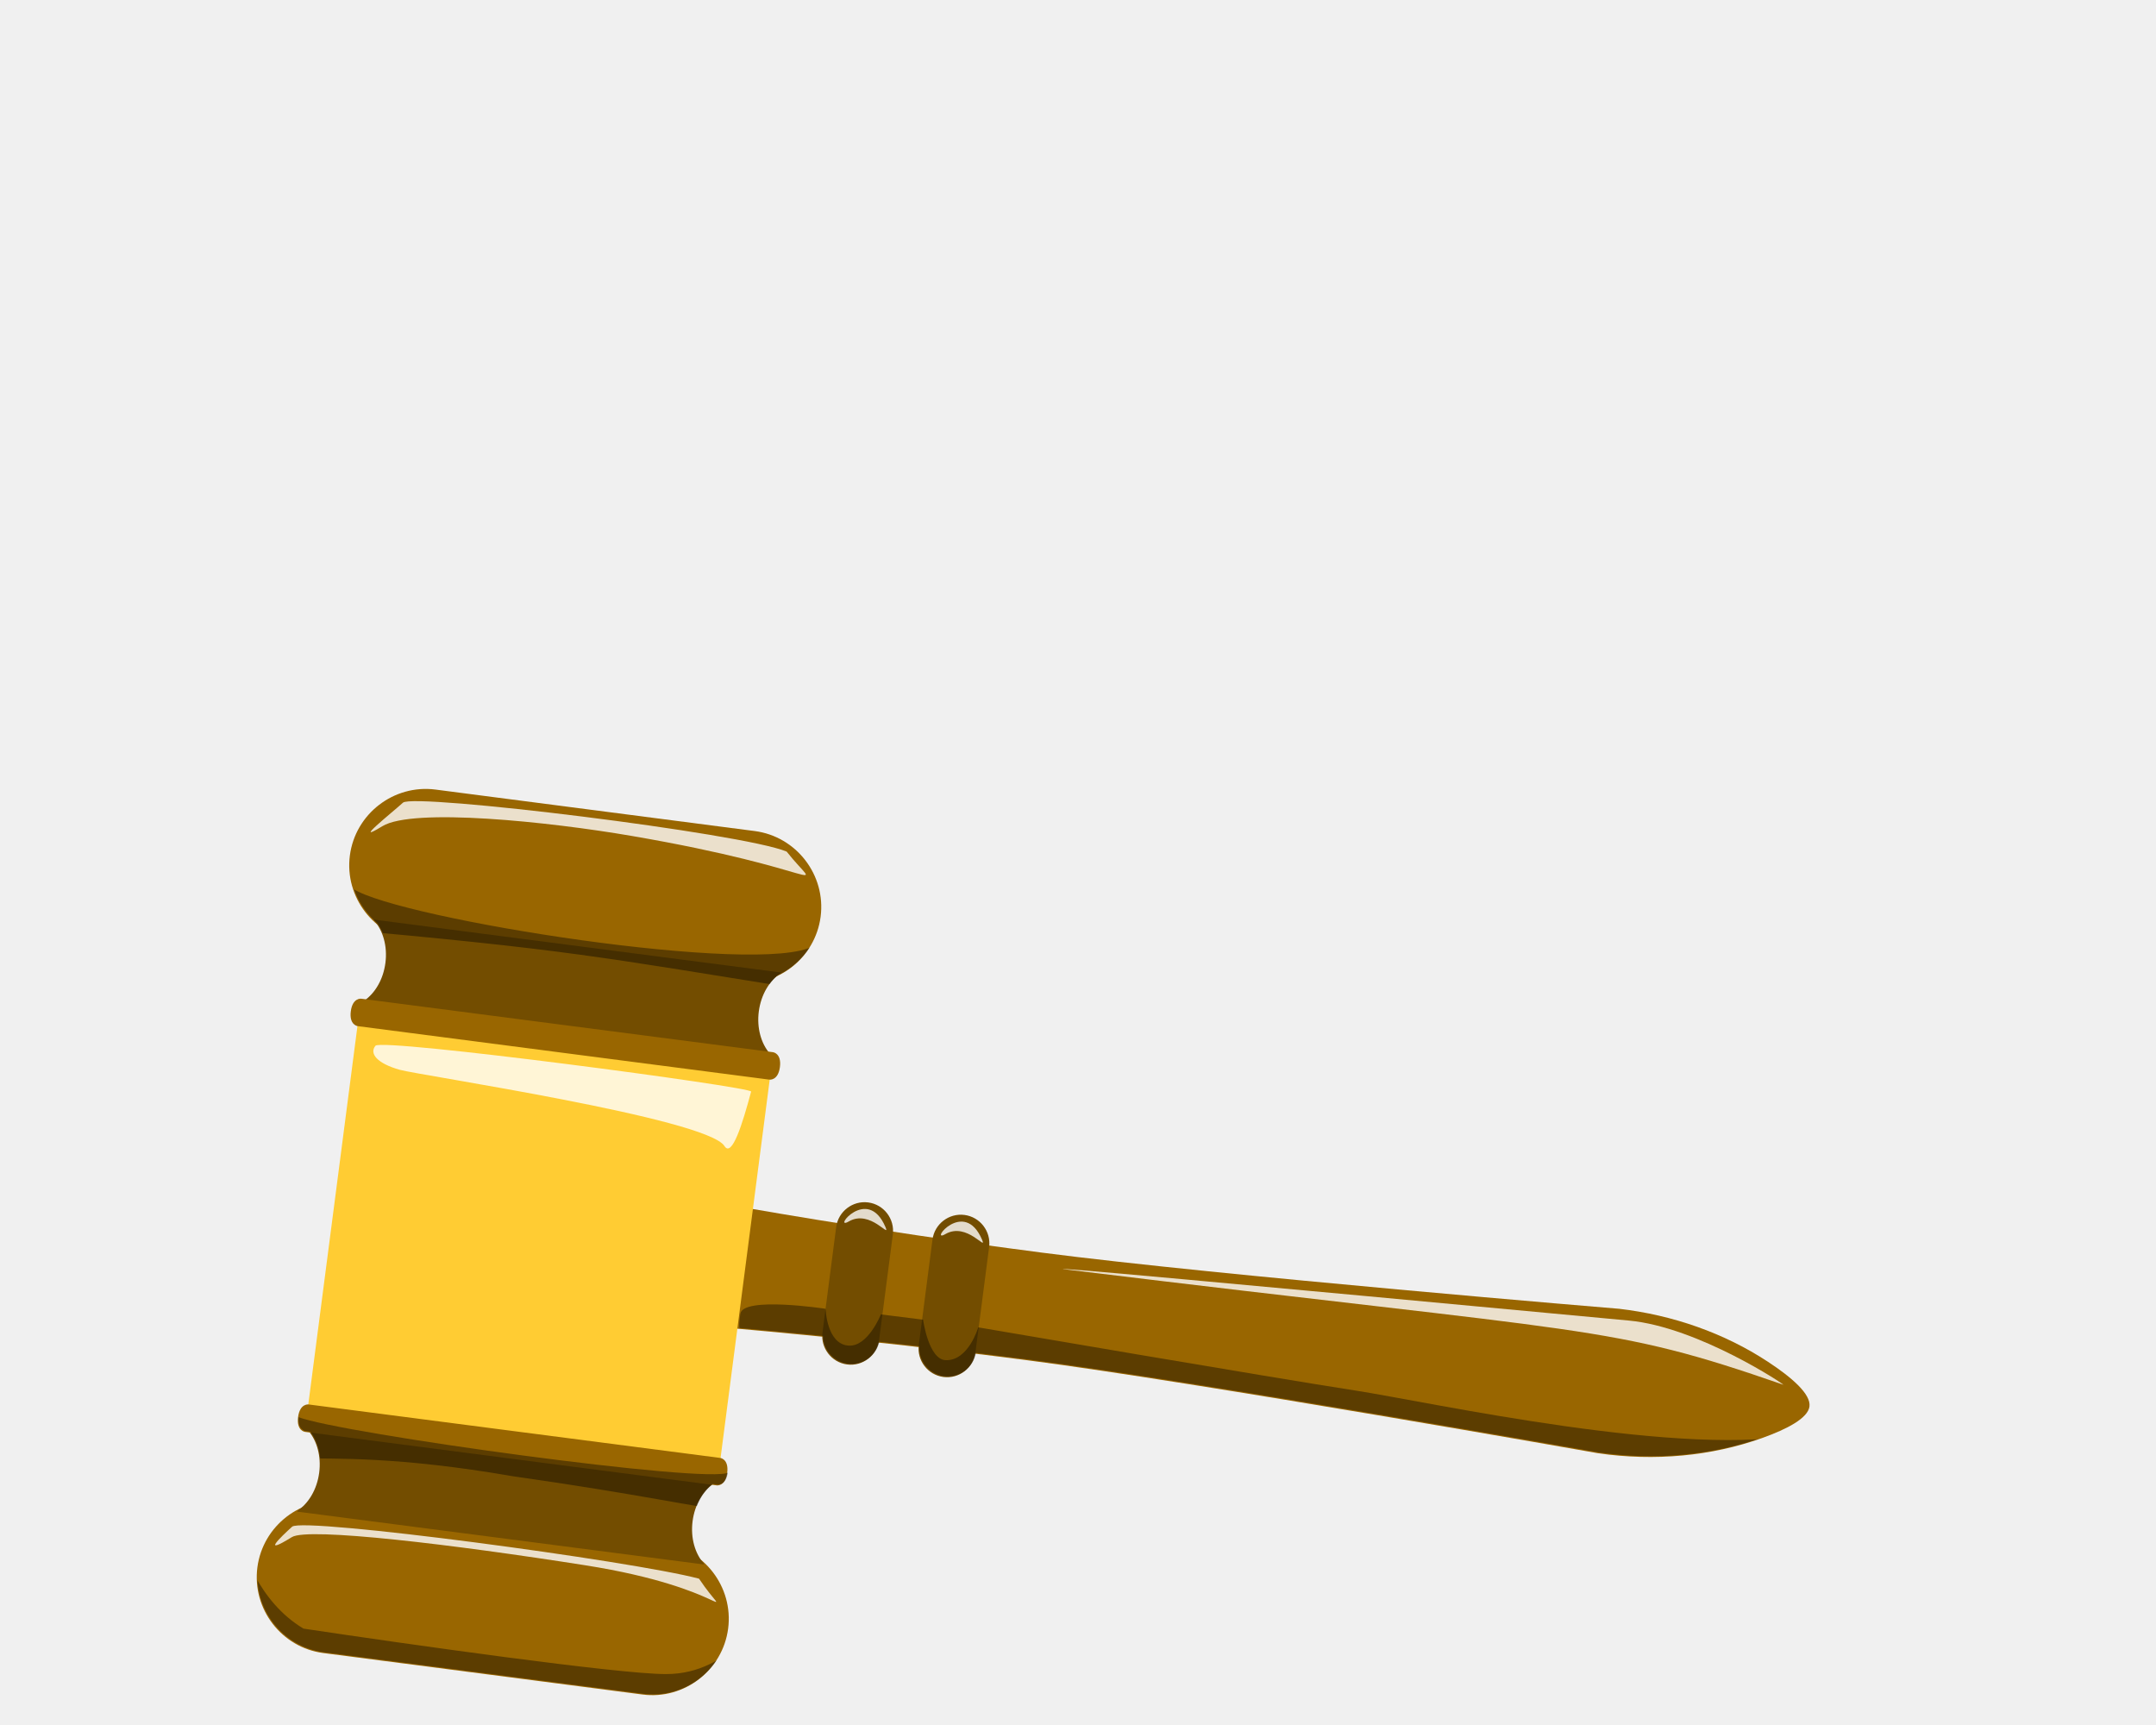
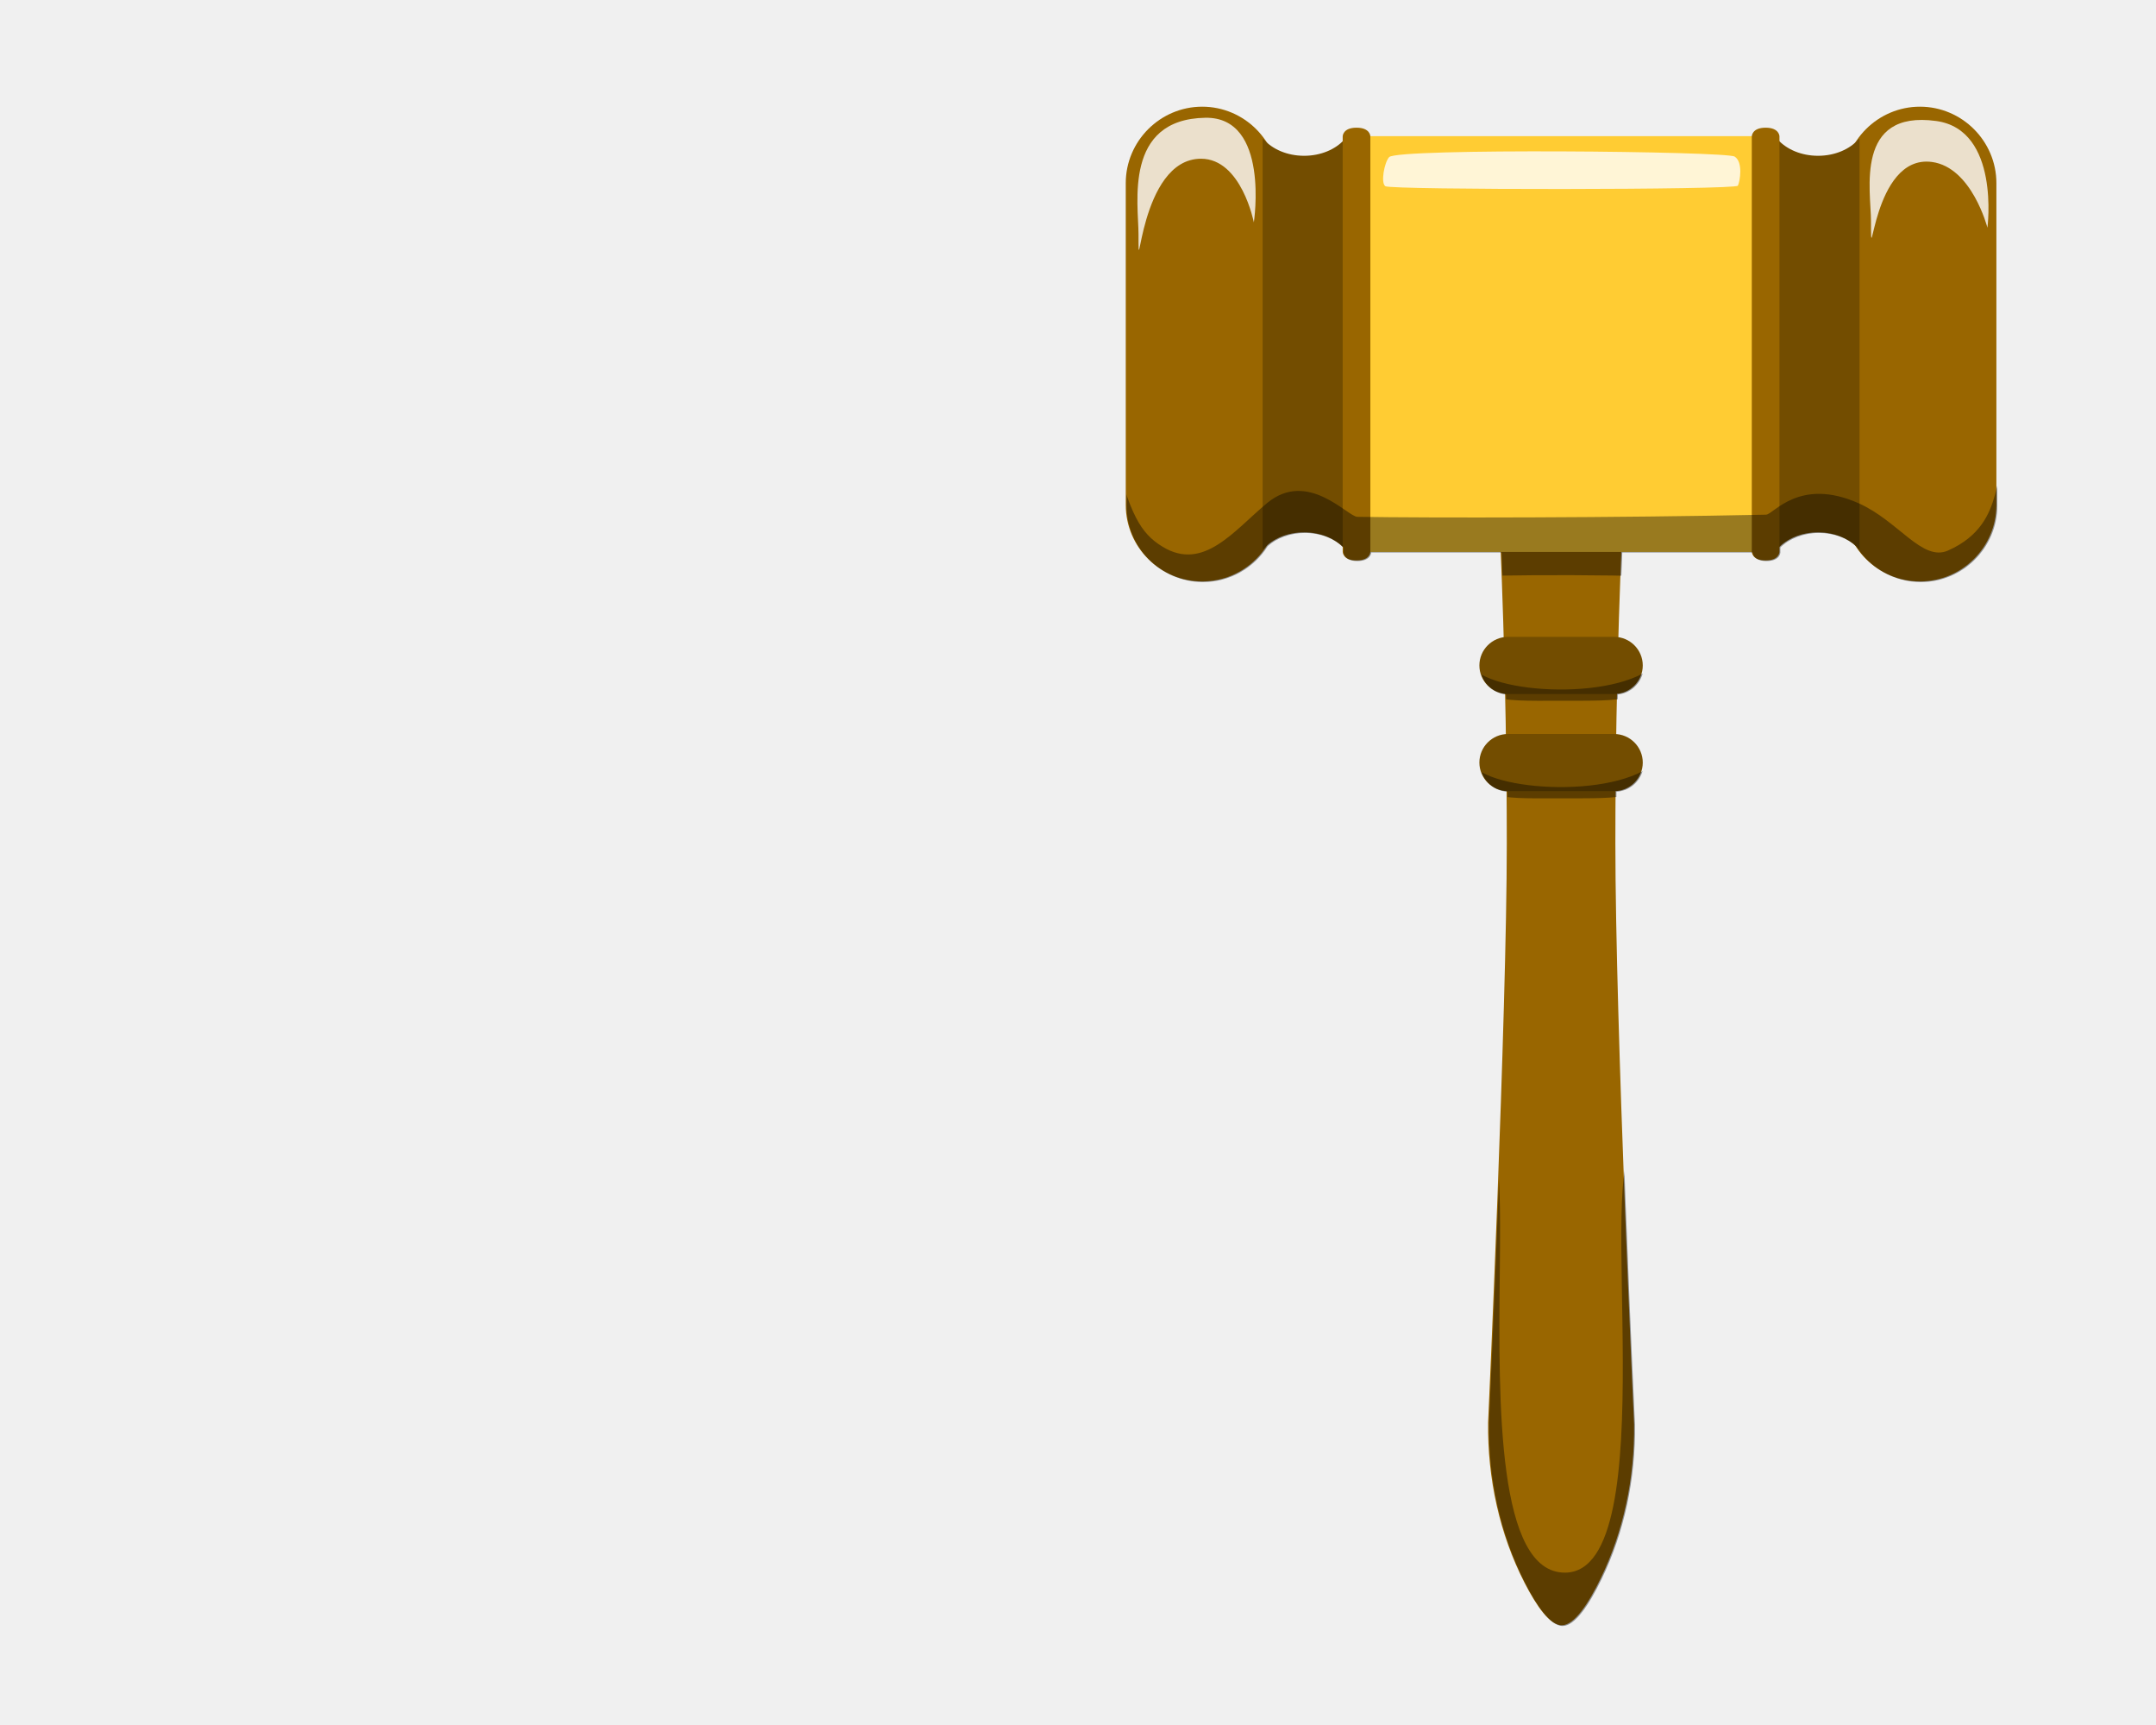
<svg xmlns="http://www.w3.org/2000/svg" width="1000" height="800" viewBox="0 0 1000 800" preserveAspectRatio="xMidYMid meet" style="width: 100%; height: 100%;">
  <defs>
-     <clipPath id="animationMask_O9dO3xrCJa">
+     <clipPath id="animationMask_EbbFJtzrtl">
      <rect width="1000" height="800" x="0" y="0" />
    </clipPath>
-     <clipPath id="cp_QJkius69">
+     <clipPath id="cp_DcFliBXO">
      <path d="M0,0 L410,0 L410,710 L0,710z" />
    </clipPath>
-     <clipPath id="cp_Mc27VyfH">
+     <clipPath id="cp_IzHh58qL">
      <path d="M0,0 L410,0 L410,710 L0,710z" />
    </clipPath>
-     <mask id="l7GND7jS2y">
+     <mask id="XKenD5qYRw">
      <path fill="#ffffff" clip-rule="nonzero" d=" M431.909,-381.5 C431.909,-381.5 431.909,-381.5 431.909,-381.5 C416.059,-381.5 402.081,-373.114 394.166,-360.567 C388.945,-355.85 381.151,-352.853 372.442,-352.853 C363.278,-352.853 355.132,-356.168 349.929,-361.317 C349.929,-361.317 349.929,-364.183 349.929,-364.183 C349.929,-364.183 349.929,-369.246 341.859,-369.246 C334.446,-369.246 333.844,-364.985 333.795,-364.289 C333.795,-364.289 111.205,-364.289 111.205,-364.289 C111.156,-364.985 110.554,-369.246 103.141,-369.246 C95.071,-369.246 95.071,-364.183 95.071,-364.183 C95.071,-364.183 95.071,-361.317 95.071,-361.317 C89.868,-356.168 81.722,-352.853 72.558,-352.853 C63.849,-352.853 56.055,-355.85 50.834,-360.567 C42.919,-373.114 28.941,-381.5 13.091,-381.5 C13.091,-381.5 13.091,-381.5 13.091,-381.5 C-11.439,-381.5 -31.509,-361.43 -31.509,-336.9 C-31.509,-336.9 -31.509,-149.1 -31.509,-149.1 C-31.509,-124.57 -11.439,-104.5 13.091,-104.5 C13.091,-104.5 13.091,-104.5 13.091,-104.5 C28.941,-104.5 42.919,-112.886 50.834,-125.433 C56.055,-130.151 63.848,-133.147 72.558,-133.147 C81.722,-133.147 89.868,-129.832 95.071,-124.683 C95.071,-124.683 95.071,-121.817 95.071,-121.817 C95.071,-121.817 95.071,-116.754 103.141,-116.754 C110.554,-116.754 111.156,-121.015 111.205,-121.711 C111.205,-121.711 187.276,-121.711 187.276,-121.711 C187.739,-110.667 188.398,-93.486 189.022,-71.96 C181.023,-70.751 174.833,-63.823 174.833,-55.5 C174.833,-55.5 174.833,-55.5 174.833,-55.5 C174.833,-46.888 181.454,-39.75 189.856,-38.917 C190.018,-31.387 190.166,-23.543 190.296,-15.439 C181.688,-14.814 174.833,-7.593 174.833,1.167 C174.833,1.167 174.833,1.167 174.833,1.167 C174.833,10.063 181.901,17.366 190.696,17.792 C190.776,27.755 190.821,37.974 190.821,48.386 C190.821,149.155 179.92,386.057 179.92,386.057 C179.496,418.864 186.64,451.301 201.084,479.516 C208.189,493.396 216.018,504.5 222.881,504.5 C230.134,504.5 238.346,492.101 245.617,477.129 C258.935,449.707 265.502,418.569 265.095,387.102 C265.095,387.102 254.183,154.369 254.183,48.395 C254.183,37.901 254.224,27.688 254.297,17.793 C263.095,17.37 270.167,10.065 270.167,1.167 C270.167,1.167 270.167,1.167 270.167,1.167 C270.167,-7.603 263.297,-14.83 254.675,-15.44 C254.8,-23.583 254.944,-31.419 255.1,-38.915 C263.523,-39.727 270.167,-46.873 270.167,-55.5 C270.167,-55.5 270.167,-55.5 270.167,-55.5 C270.167,-63.843 263.948,-70.785 255.92,-71.969 C256.548,-93.713 257.22,-110.773 257.696,-121.711 C257.696,-121.711 333.795,-121.711 333.795,-121.711 C333.844,-121.015 334.446,-116.754 341.859,-116.754 C349.929,-116.754 349.929,-121.817 349.929,-121.817 C349.929,-121.817 349.929,-124.683 349.929,-124.683 C355.132,-129.832 363.278,-133.147 372.442,-133.147 C381.151,-133.147 388.945,-130.151 394.166,-125.433 C402.081,-112.886 416.059,-104.5 431.909,-104.5 C431.909,-104.5 431.909,-104.5 431.909,-104.5 C456.439,-104.5 476.509,-124.57 476.509,-149.1 C476.509,-149.1 476.509,-336.9 476.509,-336.9 C476.509,-361.43 456.439,-381.5 431.909,-381.5" fill-opacity="1" />
    </mask>
-     <mask id="k995rMipjt">
+     <mask id="QQoTYSJM2S">
      <path fill="#ffffff" clip-rule="nonzero" d=" M431.909,-381.5 C431.909,-381.5 431.909,-381.5 431.909,-381.5 C416.059,-381.5 402.081,-373.114 394.166,-360.567 C388.945,-355.85 381.151,-352.853 372.442,-352.853 C363.278,-352.853 355.132,-356.168 349.929,-361.317 C349.929,-361.317 349.929,-364.183 349.929,-364.183 C349.929,-364.183 349.929,-369.246 341.859,-369.246 C334.446,-369.246 333.844,-364.985 333.795,-364.289 C333.795,-364.289 111.205,-364.289 111.205,-364.289 C111.156,-364.985 110.554,-369.246 103.141,-369.246 C95.071,-369.246 95.071,-364.183 95.071,-364.183 C95.071,-364.183 95.071,-361.317 95.071,-361.317 C89.868,-356.168 81.722,-352.853 72.558,-352.853 C63.849,-352.853 56.055,-355.85 50.834,-360.567 C42.919,-373.114 28.941,-381.5 13.091,-381.5 C13.091,-381.5 13.091,-381.5 13.091,-381.5 C-11.439,-381.5 -31.509,-361.43 -31.509,-336.9 C-31.509,-336.9 -31.509,-149.1 -31.509,-149.1 C-31.509,-124.57 -11.439,-104.5 13.091,-104.5 C13.091,-104.5 13.091,-104.5 13.091,-104.5 C28.941,-104.5 42.919,-112.886 50.834,-125.433 C56.055,-130.151 63.848,-133.147 72.558,-133.147 C81.722,-133.147 89.868,-129.832 95.071,-124.683 C95.071,-124.683 95.071,-121.817 95.071,-121.817 C95.071,-121.817 95.071,-116.754 103.141,-116.754 C110.554,-116.754 111.156,-121.015 111.205,-121.711 C111.205,-121.711 187.276,-121.711 187.276,-121.711 C187.739,-110.667 188.398,-93.486 189.022,-71.96 C181.023,-70.751 174.833,-63.823 174.833,-55.5 C174.833,-55.5 174.833,-55.5 174.833,-55.5 C174.833,-46.888 181.454,-39.75 189.856,-38.917 C190.018,-31.387 190.166,-23.543 190.296,-15.439 C181.688,-14.814 174.833,-7.593 174.833,1.167 C174.833,1.167 174.833,1.167 174.833,1.167 C174.833,10.063 181.901,17.366 190.696,17.792 C190.776,27.755 190.821,37.974 190.821,48.386 C190.821,149.155 179.92,386.057 179.92,386.057 C179.496,418.864 186.64,451.301 201.084,479.516 C208.189,493.396 216.018,504.5 222.881,504.5 C230.134,504.5 238.346,492.101 245.617,477.129 C258.935,449.707 265.502,418.569 265.095,387.102 C265.095,387.102 254.183,154.369 254.183,48.395 C254.183,37.901 254.224,27.688 254.297,17.793 C263.095,17.37 270.167,10.065 270.167,1.167 C270.167,1.167 270.167,1.167 270.167,1.167 C270.167,-7.603 263.297,-14.83 254.675,-15.44 C254.8,-23.583 254.944,-31.419 255.1,-38.915 C263.523,-39.727 270.167,-46.873 270.167,-55.5 C270.167,-55.5 270.167,-55.5 270.167,-55.5 C270.167,-63.843 263.948,-70.785 255.92,-71.969 C256.548,-93.713 257.22,-110.773 257.696,-121.711 C257.696,-121.711 333.795,-121.711 333.795,-121.711 C333.844,-121.015 334.446,-116.754 341.859,-116.754 C349.929,-116.754 349.929,-121.817 349.929,-121.817 C349.929,-121.817 349.929,-124.683 349.929,-124.683 C355.132,-129.832 363.278,-133.147 372.442,-133.147 C381.151,-133.147 388.945,-130.151 394.166,-125.433 C402.081,-112.886 416.059,-104.5 431.909,-104.5 C431.909,-104.5 431.909,-104.5 431.909,-104.5 C456.439,-104.5 476.509,-124.57 476.509,-149.1 C476.509,-149.1 476.509,-336.9 476.509,-336.9 C476.509,-361.43 456.439,-381.5 431.909,-381.5" fill-opacity="1" />
    </mask>
  </defs>
-   <g clip-path="url(#animationMask_O9dO3xrCJa)">
-     <g clip-path="url(#cp_QJkius69)" transform="matrix(0.1288475,-0.9916644,0.9916644,0.1288475,111.5746,764.7563)" opacity="1">
+   <g clip-path="url(#animationMask_EbbFJtzrtl)">
+     <g clip-path="url(#cp_DcFliBXO)" transform="matrix(1,0,0,1,519.062,46.614)" opacity="1">
      <g transform="matrix(0.79489,0,0,0.79489,3.090105,2.862663)" opacity="1" style="-webkit-user-select: none;">
        <g opacity="1" transform="matrix(1,0,0,1,254.008,566)">
          <path fill="rgb(153,102,0)" fill-opacity="1" d="M0 0 M42.596,202.603 C43.003,234.07 36.437,265.207 23.118,292.629 C15.847,307.601 7.635,320 0.383,320 C-6.481,320 -14.31,308.897 -21.415,295.017 C-35.859,266.801 -43.003,234.365 -42.579,201.558 C-42.579,201.558 -31.677,-35.344 -31.677,-136.114 C-31.677,-236.883 -35.841,-320 -35.841,-320 C-35.841,-320 35.845,-320 35.845,-320 C35.845,-320 31.684,-242.078 31.684,-136.104 C31.684,-30.13 42.596,202.603 42.596,202.603z" />
        </g>
        <g opacity="1" transform="matrix(1,0,0,1,254.009,326)">
          <path fill="rgb(115,77,0)" fill-opacity="1" d="M0 0 M31,16.666 C31,16.666 -31,16.666 -31,16.666 C-40.167,16.666 -47.667,9.166 -47.667,-0.001 C-47.667,-9.167 -40.167,-16.666 -31,-16.666 C-31,-16.666 31,-16.666 31,-16.666 C40.167,-16.666 47.667,-9.167 47.667,-0.001 C47.667,9.166 40.167,16.666 31,16.666z" />
        </g>
        <g opacity="1" transform="matrix(1,0,0,1,254.009,382.667)">
          <path fill="rgb(115,77,0)" fill-opacity="1" d="M0 0 M31,16.666 C31,16.666 -31,16.666 -31,16.666 C-40.167,16.666 -47.667,9.166 -47.667,-0.001 C-47.667,-9.167 -40.167,-16.666 -31,-16.666 C-31,-16.666 31,-16.666 31,-16.666 C40.167,-16.666 47.667,-9.167 47.667,-0.001 C47.667,9.166 40.167,16.666 31,16.666z" />
        </g>
      </g>
    </g>
-     <g clip-path="url(#cp_Mc27VyfH)" transform="matrix(0.1288475,-0.9916645,0.9916644,0.1288475,111.5746,764.7563)" opacity="1">
+     <g clip-path="url(#cp_IzHh58qL)" transform="matrix(1,0,0,1,519.062,46.614)" opacity="1">
      <g transform="matrix(0.79489,0,0,0.79489,3.090105,2.862663)" opacity="1" style="-webkit-user-select: none;">
        <g opacity="1" transform="matrix(1,0,0,1,254.434,138.5)">
          <path fill="rgb(255,204,51)" fill-opacity="1" d="M0 0 M-114.262,-121.289 C-114.262,-121.289 114.262,-121.289 114.262,-121.289 C114.262,-121.289 114.262,121.289 114.262,121.289 C114.262,121.289 -114.262,121.289 -114.262,121.289 C-114.262,121.289 -114.262,-121.289 -114.262,-121.289z" />
        </g>
        <g opacity="1" transform="matrix(1,0,0,1,463.418,138.5)">
          <path fill="rgb(153,102,0)" fill-opacity="1" d="M0 0 M-44.6,93.9 C-44.6,93.9 -44.6,-93.9 -44.6,-93.9 C-44.6,-118.43 -24.531,-138.5 0,-138.5 C24.53,-138.5 44.6,-118.43 44.6,-93.9 C44.6,-93.9 44.6,93.9 44.6,93.9 C44.6,118.43 24.53,138.5 0,138.5 C-24.531,138.5 -44.6,118.43 -44.6,93.9z" />
        </g>
        <g opacity="1" transform="matrix(1,0,0,1,404.376,138.5)">
          <path fill="rgb(115,77,0)" fill-opacity="1" d="M0 0 M-0.424,109.853 C-10.101,109.853 -18.647,113.545 -23.786,119.194 C-23.786,119.194 -23.786,-119.194 -23.786,-119.194 C-18.647,-113.545 -10.101,-109.853 -0.424,-109.853 C9.481,-109.853 18.205,-113.727 23.302,-119.603 C23.302,-119.603 23.786,-119.603 23.786,-119.603 C23.786,-119.603 23.786,119.603 23.786,119.603 C23.786,119.603 23.302,119.603 23.302,119.603 C18.205,113.727 9.481,109.853 -0.424,109.853z" />
        </g>
        <g opacity="1" transform="matrix(1,0,0,1,373.368,138.5)">
          <path fill="rgb(153,102,0)" fill-opacity="1" d="M0 0 M0.001,126.246 C-8.07,126.246 -8.07,121.184 -8.07,121.184 C-8.07,121.184 -8.07,-121.184 -8.07,-121.184 C-8.07,-121.184 -8.07,-126.246 0.001,-126.246 C8.071,-126.246 8.07,-121.184 8.07,-121.184 C8.07,-121.184 8.07,121.184 8.07,121.184 C8.07,121.184 8.071,126.246 0.001,126.246z" />
        </g>
        <g opacity="1" transform="matrix(1,0,0,1,44.6,138.5)">
          <path fill="rgb(153,102,0)" fill-opacity="1" d="M0 0 M44.6,93.9 C44.6,93.9 44.6,-93.9 44.6,-93.9 C44.6,-118.43 24.53,-138.5 -0.001,-138.5 C-24.531,-138.5 -44.601,-118.43 -44.601,-93.9 C-44.601,-93.9 -44.601,93.9 -44.601,93.9 C-44.601,118.43 -24.531,138.5 -0.001,138.5 C24.53,138.5 44.6,118.43 44.6,93.9z" />
        </g>
        <g opacity="1" transform="matrix(1,0,0,1,103.642,138.5)">
          <path fill="rgb(115,77,0)" fill-opacity="1" d="M0 0 M0.425,109.853 C10.101,109.853 18.647,113.545 23.787,119.194 C23.787,119.194 23.787,-119.194 23.787,-119.194 C18.647,-113.545 10.101,-109.853 0.425,-109.853 C-9.481,-109.853 -18.205,-113.727 -23.303,-119.603 C-23.303,-119.603 -23.787,-119.603 -23.787,-119.603 C-23.787,-119.603 -23.787,119.603 -23.787,119.603 C-23.787,119.603 -23.303,119.603 -23.303,119.603 C-18.205,113.727 -9.481,109.853 0.425,109.853z" />
        </g>
        <g opacity="1" transform="matrix(1,0,0,1,134.65,138.5)">
          <path fill="rgb(153,102,0)" fill-opacity="1" d="M0 0 M0.001,126.246 C8.071,126.246 8.07,121.184 8.07,121.184 C8.07,121.184 8.07,-121.184 8.07,-121.184 C8.07,-121.184 8.071,-126.246 0.001,-126.246 C-8.07,-126.246 -8.071,-121.184 -8.071,-121.184 C-8.071,-121.184 -8.071,121.184 -8.071,121.184 C-8.071,121.184 -8.07,126.246 0.001,126.246z" />
        </g>
      </g>
    </g>
-     <g mask="url(#l7GND7jS2y)" transform="matrix(0.1024338,-0.7883732,0.7883732,0.1024338,419.0945,775.9577)" opacity="0.4" style="-webkit-user-select: none;">
+     <g mask="url(#XKenD5qYRw)" transform="matrix(0.795,0,0,0.795,547.5772,353.0138)" opacity="0.4" style="-webkit-user-select: none;">
      <g opacity="1" transform="matrix(1,0,0,1,0,0)">
-         <path fill="rgb(0,0,0)" fill-opacity="1" d="M0 0 M195.607,-121.455 C185.756,-121.561 185.353,-121.029 177.651,-113.514 C176.646,-112.534 134.499,269.964 134.749,319.771 C135.388,447.372 215.053,526.27 206.814,504.191 C182.405,438.779 196.455,283.803 197.476,239.711 C198.552,193.26 205.656,17.202 205.656,17.202 C205.656,17.202 185.397,14.1 184.228,0.774 C183.357,-9.157 205.947,-15.278 205.947,-15.278 C205.947,-15.278 205.831,-40.1 205.831,-40.1 C205.831,-40.1 186.12,-45.078 185.352,-56.35 C184.471,-69.281 204.924,-72.493 204.924,-72.493 C204.924,-72.493 206.022,-121.343 195.607,-121.455z" />
+         <path fill="rgb(0,0,0)" fill-opacity="1" d="M0 0 M177.968,222.139 C172.607,223.832 168.118,227.654 164.429,233.209 C127.124,289.374 171.575,522.561 223.286,520.302 C282.043,517.735 286.418,223.872 266.018,225.912 C240.861,228.428 283.628,472.453 224.545,473.365 C184.567,473.982 185.495,374.044 186.219,300.007 C186.273,294.469 186.326,289.076 186.361,283.881 C186.391,279.424 186.407,275.112 186.399,270.98 C186.386,264.141 186.305,257.792 186.109,252.085 C185.982,248.389 185.806,244.962 185.568,241.845 C185.326,238.68 185.022,235.835 184.638,233.353 C183.394,225.305 181.33,221.077 177.968,222.139z" />
      </g>
      <g opacity="1" transform="matrix(1,0,0,1,0,0)">
-         <path fill="rgb(0,0,0)" fill-opacity="0" d="M0 0 M217.722,-39.629 C193.416,-44.189 183.355,-49.611 172.918,-65.958 C175.152,-57.57 154.48,-30.425 179.27,-33.012 C192.896,-34.434 201.297,-36.855 217.722,-39.629z" />
+         <path fill="rgb(0,0,0)" fill-opacity="1" d="M0 0 M279.529,-58.951 C260.015,-34.437 178.257,-38.584 169.15,-56.515 C175.738,-34.812 181.07,-35.1 221.808,-35.251 C257.343,-35.383 276.68,-33.481 279.529,-58.951z" />
      </g>
      <g opacity="1" transform="matrix(1,0,0,1,0,0)">
-         <path fill="rgb(0,0,0)" fill-opacity="0" d="M0 0 M213.453,17.278 C189.147,12.718 179.085,7.295 168.648,-9.052 C170.882,-0.664 150.211,26.482 175.001,23.895 C188.627,22.473 197.028,20.052 213.453,17.278z" />
+         <path fill="rgb(0,0,0)" fill-opacity="1" d="M0 0 M279.517,-2.033 C260.003,22.481 178.244,18.334 169.137,0.403 C175.725,22.106 181.057,21.819 221.795,21.668 C257.33,21.536 276.668,23.437 279.517,-2.033z" />
      </g>
    </g>
-     <g mask="url(#k995rMipjt)" transform="matrix(0.1024338,-0.7883732,0.7883732,0.1024338,419.0945,775.9577)" opacity="0.4" style="-webkit-user-select: none;">
+     <g mask="url(#QQoTYSJM2S)" transform="matrix(0.795,0,0,0.795,547.5772,353.0138)" opacity="0.4" style="-webkit-user-select: none;">
      <g opacity="1" transform="matrix(1,0,0,1,-51.572,35.849)">
-         <path fill="rgb(0,0,0)" fill-opacity="0" d="M0 0 M122.087,-182.433 C95.876,-182.005 110.312,-156.488 54.829,-146.732 C39.811,-144.091 20.415,-150.426 10.432,-189.516 C9.415,-193.497 9.217,-184.3 10.437,-140.351 C11.096,-116.6 182.371,-167.799 532.834,-129.827 C553.705,-127.566 549.591,-296.24 532.62,-298.594 C515.114,-301.023 534.087,-201.982 495.035,-189.251 C459.926,-177.806 460.345,-195.59 448.187,-204.777 C417.906,-227.658 397.311,-186.692 392.947,-186.598 C306.644,-184.738 189.493,-175.738 148.596,-176.406 C142.941,-176.498 153.021,-182.939 122.087,-182.433z" />
+         <path fill="rgb(0,0,0)" fill-opacity="1" d="M0 0 M101.984,-186.376 C82.706,-170.336 64.994,-146.404 41.106,-160.933 C28.078,-168.857 21.994,-179.748 12.011,-218.838 C10.994,-222.819 9.217,-184.3 10.437,-140.351 C11.096,-116.6 182.371,-167.799 532.834,-129.827 C553.705,-127.566 555.842,-206.412 538.871,-208.766 C521.365,-211.195 536.869,-175.329 499.3,-158.724 C484.258,-152.076 470.446,-175.928 447.218,-186.294 C412.559,-201.761 397.504,-179.748 393.14,-179.654 C306.836,-177.794 195.59,-177.73 154.693,-178.398 C149.038,-178.49 125.767,-206.164 101.984,-186.376z" />
      </g>
      <g opacity="1" transform="matrix(1,0,0,1,0,0)">
-         <path fill="rgb(0,0,0)" fill-opacity="1" d="M0 0 M-19.336,-350.534 C5.047,-406.818 96.237,-403.622 -13.285,-394.602 C-122.807,-385.582 -67.451,-75.246 -7.648,-86.307 C26.74,-92.667 -13.267,-97.275 -18.396,-137.453 C-21.981,-164.641 -20.55,-289.291 -19.336,-350.534z" />
+         <path fill="rgb(0,0,0)" fill-opacity="0" d="M0 0 M-34.259,-125.215 C-63.169,-133.585 -21.086,-78.035 83.337,-106.262 C96.899,-109.928 99.626,-122.193 99.325,-131.081 C99.144,-136.412 97.873,-140.527 97.198,-140.843 C39.356,-167.929 55.031,-99.365 -34.259,-125.215z" />
      </g>
      <g opacity="1" transform="matrix(1,0,0,1,-181.145,17.885)">
-         <path fill="rgb(0,0,0)" fill-opacity="1" d="M0 0 M283.808,-387.444 C277.465,-361.81 275.746,-143.146 284.15,-134.263 C252.15,-125.585 263.812,-105.615 265.693,-258.885 C271.508,-395.589 239.919,-403.587 283.808,-387.444z" />
+         <path fill="rgb(0,0,0)" fill-opacity="0" d="M0 0 M275.827,-158.325 C280.524,-130.111 246.244,-125.104 406.623,-127.099 C546.549,-128.839 530.505,-124.005 530.547,-161.915 C530.547,-161.692 275.62,-159.569 275.827,-158.325z" />
      </g>
      <g opacity="1" transform="matrix(1,0,0,1,17.596,19.915)">
-         <path fill="rgb(0,0,0)" fill-opacity="1" d="M0 0 M370.066,-411.305 C375.854,-265.704 373.931,-252.102 370.199,-123.759 C369.67,-105.569 413.422,-104.89 396.375,-126.751 C374.786,-154.437 380.709,-367.97 394.768,-397.353 C418.385,-446.711 368.924,-440.034 370.066,-411.305z" />
+         <path fill="rgb(0,0,0)" fill-opacity="0" d="M0 0 M333.379,-163.944 C315.509,-139.727 359.432,-96 463.855,-124.227 C475.775,-127.449 485.568,-259.17 476.919,-235.479 C457.921,-183.443 423.32,-139.083 379.926,-171.458 C366.724,-181.307 350.376,-186.979 333.379,-163.944z" />
      </g>
    </g>
-     <g transform="matrix(0.1288475,-0.9916644,0.9916644,0.1288475,455.2116,816.9683)" opacity="0.8" style="-webkit-user-select: none;">
+     <g transform="matrix(1,0,0,1,511.562,394.114)" opacity="0.8" style="-webkit-user-select: none;">
      <g opacity="1" transform="matrix(0.9963495,0.03994786,-0.01740014,0.4339813,20.789,164.187)">
-         <path fill="rgb(255,255,255)" fill-opacity="1" d="M0 0 M204.865,-372.797 C216.707,197.558 222.353,204.585 208.191,400.368 C207.945,403.772 227.973,300.981 225.494,226.396 C211.161,-204.859 203.94,-417.351 204.865,-372.797z" />
+         <path fill="rgb(255,255,255)" fill-opacity="0" d="M0 0 M218.814,139.603 C209.373,92.265 213.915,256.11 221.242,281.804 C221.742,283.556 222.155,283.087 222.487,280.872 C224.846,265.108 223.066,160.92 218.814,139.603z" />
      </g>
      <g opacity="1" transform="matrix(1,0,0,1.00059,0,0)">
-         <path fill="rgb(255,255,255)" fill-opacity="1" d="M0 0 M240.471,-93.249 C247.541,-84.085 234.743,-72.893 240.084,-76.033 C258.512,-86.868 234.924,-100.439 240.471,-93.249z" />
+         <path fill="rgb(255,255,255)" fill-opacity="0" d="M0 0 M240.471,-93.249 C247.541,-84.085 234.743,-72.893 240.084,-76.033 C258.512,-86.868 234.924,-100.439 240.471,-93.249z" />
      </g>
      <g opacity="1" transform="matrix(1,0,0,1.00059,0,0)">
-         <path fill="rgb(255,255,255)" fill-opacity="1" d="M0 0 M240.432,-48.091 C247.502,-38.927 234.704,-27.735 240.045,-30.875 C258.473,-41.71 234.885,-55.281 240.432,-48.091z" />
+         <path fill="rgb(255,255,255)" fill-opacity="0" d="M0 0 M240.432,-48.091 C247.502,-38.927 234.704,-27.735 240.045,-30.875 C258.473,-41.71 234.885,-55.281 240.432,-48.091z" />
      </g>
    </g>
-     <g transform="matrix(0.1288475,-0.9916645,0.9916644,0.1288475,455.2116,816.9683)" opacity="0.8" style="-webkit-user-select: none;">
+     <g transform="matrix(1,0,0,1,511.562,394.114)" opacity="0.8" style="-webkit-user-select: none;">
      <g opacity="1" transform="matrix(1,0,0,1,0,0)">
-         <path fill="rgb(255,255,255)" fill-opacity="1" d="M0 0 M66.841,-331.079 C61.444,-335.691 51.223,-343.863 62.031,-330.574 C67.626,-323.694 68.269,-255.661 66.604,-193.891 C64.779,-126.161 46.805,-122.908 67.244,-140.828 C71.435,-172.767 71.946,-326.716 66.841,-331.079z" />
+         <path fill="rgb(255,255,255)" fill-opacity="1" d="M0 0 M47.5,-339.5 C9.502,-338.867 16.5,-299.5 16.5,-285.5 C16.5,-257.123 16.5,-320.5 45.5,-320.5 C64.242,-320.5 70,-291 70,-291 C70,-291 77.5,-340 47.5,-339.5z" />
      </g>
      <g opacity="1" transform="matrix(1,0,0,1,339,1.5)">
-         <path fill="rgb(255,255,255)" fill-opacity="1" d="M0 0 M67.453,-324.854 C62.056,-329.466 44.654,-346.278 55.394,-332.934 C65.82,-319.979 67.401,-256.516 65.816,-217.759 C62.037,-125.362 49.491,-126.65 67.864,-145.458 C73.728,-166.611 72.558,-320.491 67.453,-324.854z" />
+         <path fill="rgb(255,255,255)" fill-opacity="1" d="M0 0 M47.5,-339.5 C9.5,-344.75 17.25,-307 17.25,-293 C17.25,-264.623 17.5,-324.25 45.5,-320.5 C64.076,-318.012 71.25,-290 71.25,-290 C71.25,-290 77.222,-335.394 47.5,-339.5z" />
      </g>
      <g opacity="1" transform="matrix(1,0,0,1,0,3)">
-         <path fill="rgb(255,255,255)" fill-opacity="1" d="M0 0 M293,-324.5 C289,-327 284.943,-322.614 283.386,-311.839 C282.024,-302.419 279.51,-167.735 267.724,-157.971 C262.763,-153.861 278.803,-151.038 294.366,-148.969 C296.583,-148.674 297,-322 293,-324.5z" />
+         <path fill="rgb(255,255,255)" fill-opacity="1" d="M0 0 M293,-324.5 C289,-327 136.564,-328.487 132.75,-324.25 C130.5,-321.75 128.75,-312.25 131,-310.75 C133.664,-308.974 293.5,-309 294.5,-311 C295.5,-313 297,-322 293,-324.5z" />
      </g>
    </g>
  </g>
</svg>
